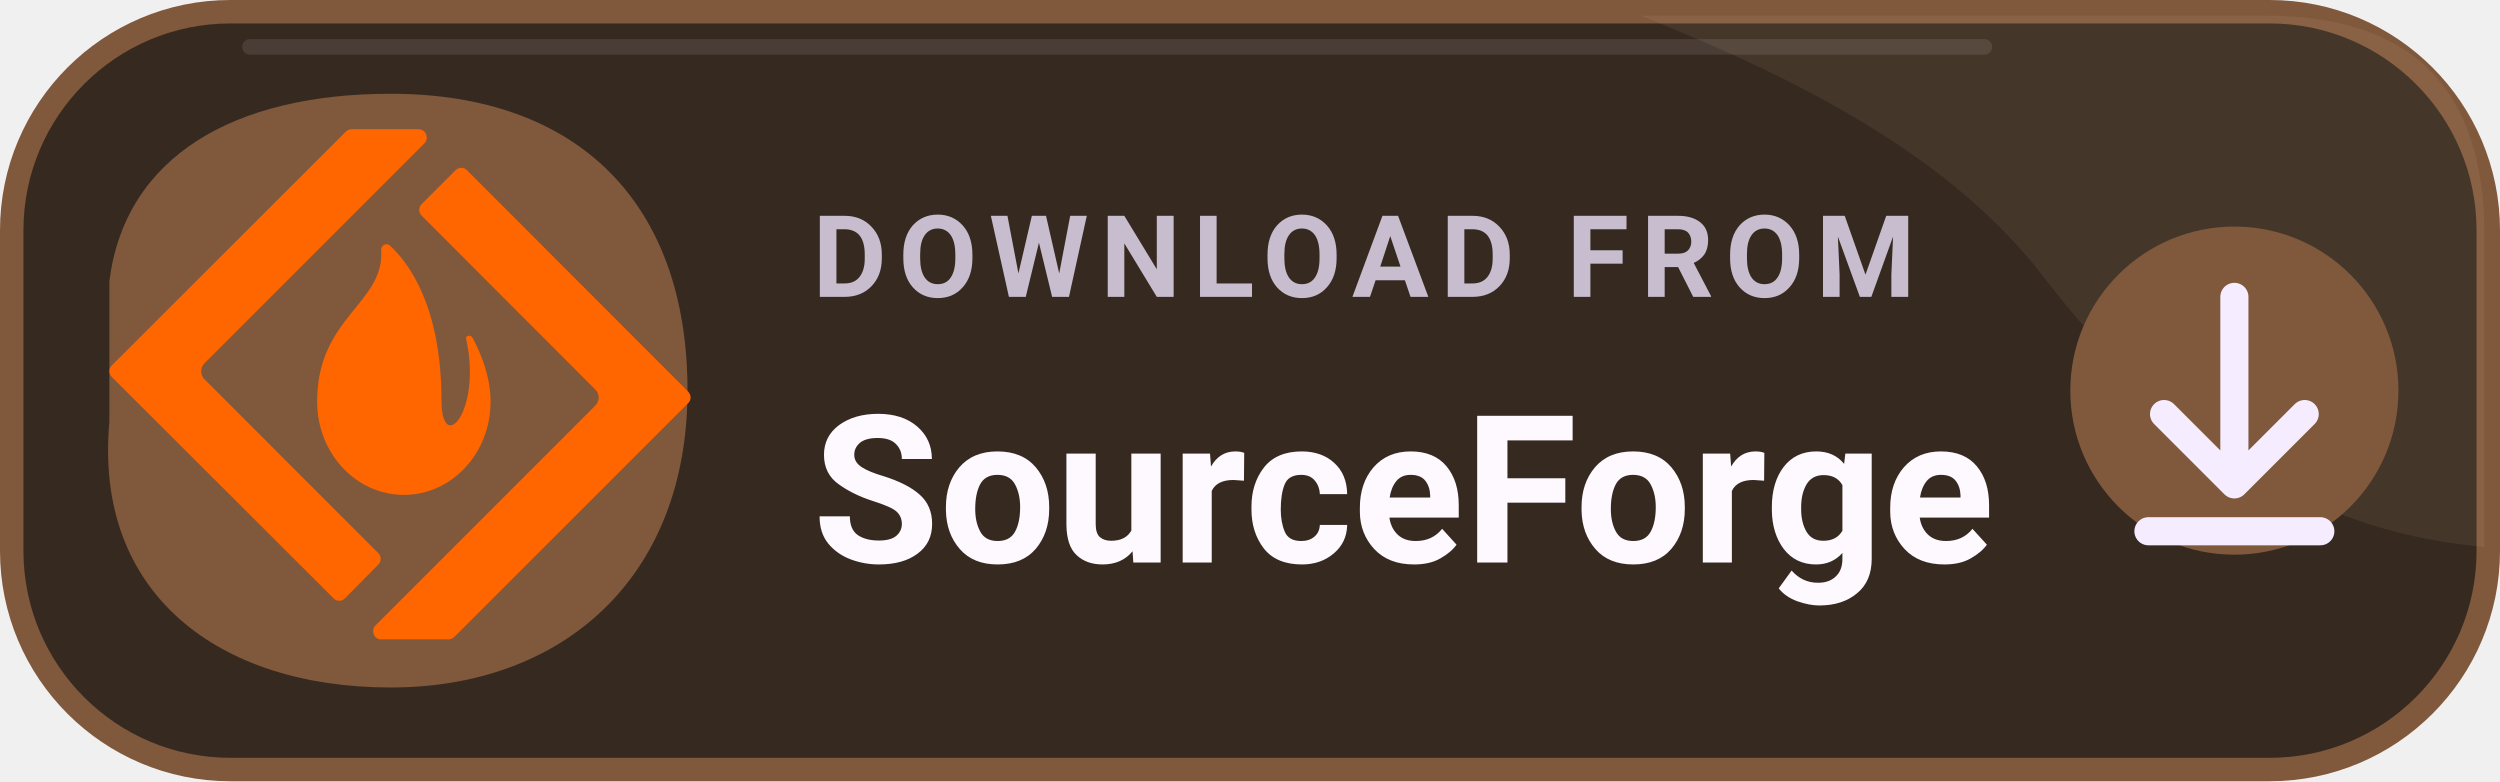
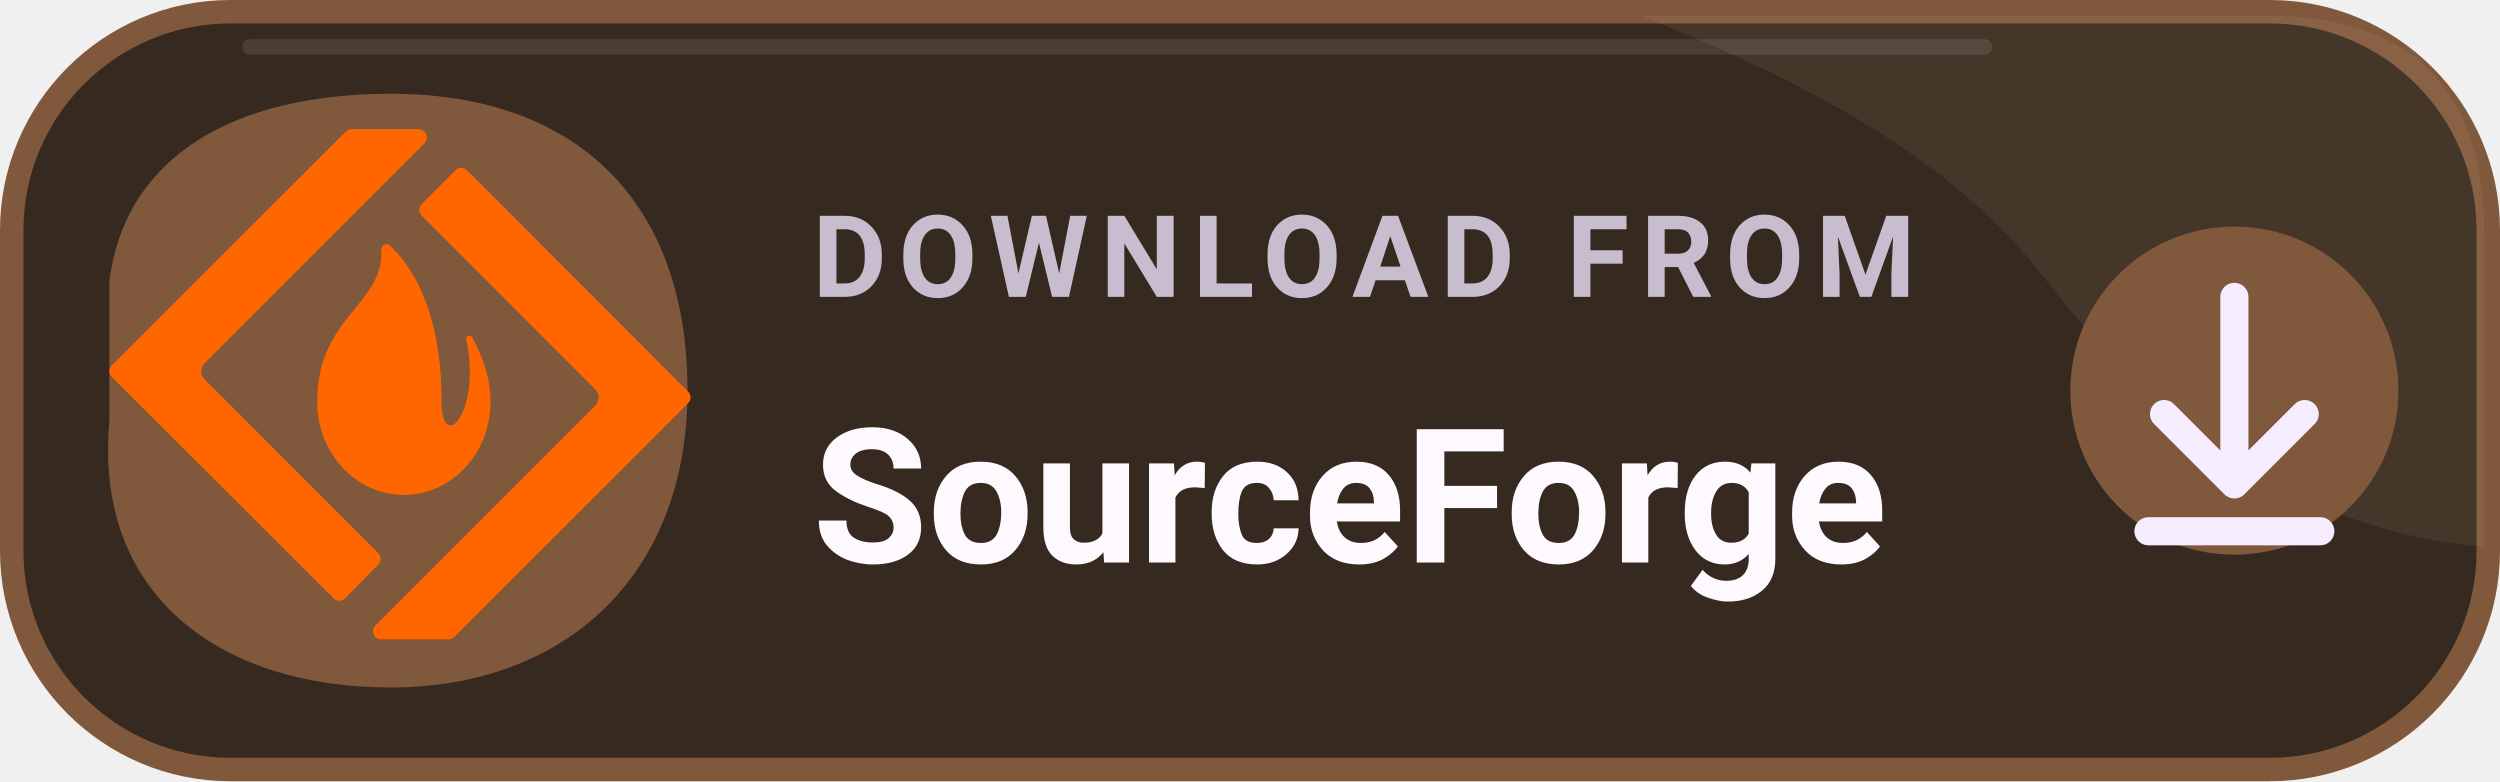
<svg xmlns="http://www.w3.org/2000/svg" width="184" height="57.5" viewBox="0 0 160 50" role="img" aria-label="DOWNLOAD FROM SourceForge">
  <rect x=".75" y=".75" width="158.5" height="48.5" rx="14" fill="#362920" stroke="#80583C" stroke-width="1.5" />
  <path d="M105 1H145Q159 1 159 15V35C147 34 138 27 131 18 125 10 115 5 105 1Z" fill="#FFD1A6" opacity=".075" />
  <path d="M7 18C8 10 15 6 25 6 37 6 44 13 44 25S36 44 25 44C14 44 6 38 7 27Z" fill="#80583C" />
  <g transform="translate(7 6) scale(1.55)">
    <path fill="#FF6600" d="M9.998 1.465c-.088 0-.176.04-.24.104L.102 11.215c-.136.128-.136.344 0 .48l9.152 9.135c.064.072.152.105.24.105.088 0 .174-.041.238-.105l1.369-1.385c.136-.128.136-.344 0-.48l-7.172-7.174a.468.468 0 010-.664l9.078-9.078c.12-.12.112-.273.072-.377-.04-.096-.144-.207-.312-.207H9.998zm4.531 1.592c-.088 0-.176.042-.24.105l-1.393 1.393c-.136.128-.136.344 0 .48l7.172 7.182c.088.088.137.208.137.328 0 .12-.049.24-.137.328l-9.078 9.078c-.12.12-.112.273-.072.377.04.096.144.207.312.207v-.008H14c.088 0 .176-.032.24-.096l9.656-9.654c.072-.064.103-.152.103-.24 0-.088-.04-.176-.103-.24l-9.127-9.135c-.064-.072-.152-.105-.24-.105zM11.434 6.213c-.113.005-.216.101-.211.238.144 2.218-2.643 2.764-2.643 6.246v.024c0 2.122 1.603 3.842 3.58 3.842 1.978 0 3.578-1.72 3.578-3.842v-.023c0-.985-.368-1.923-.744-2.627-.072-.136-.29-.087-.266.041.672 2.994-1.016 4.851-1.016 2.545 0-3.931-1.394-5.716-2.131-6.389a.207.207 0 00-.148-.055Z" />
  </g>
  <text x="52" y="19" fill="#C7BDCE" font-family="Roboto,'Segoe UI',Arial,sans-serif" font-size="7.3" font-weight="700" letter-spacing=".75">DOWNLOAD FROM</text>
-   <text x="52" y="36" fill="#FDF9FF" font-family="Roboto,'Segoe UI',Arial,sans-serif" font-size="13.2" font-weight="750">SourceForge</text>
+   <text x="52" y="36" fill="#FDF9FF" font-family="Roboto,'Segoe UI',Arial,sans-serif" font-size="12" font-weight="750">SourceForge</text>
  <circle cx="143" cy="25" r="10.5" fill="#80583C" />
  <path d="M143 19v12m-4.5-4.5 4.5 4.5 4.5-4.5M137.5 34h11" fill="none" stroke="#F5EDFF" stroke-width="1.8" stroke-linecap="round" stroke-linejoin="round" />
  <path d="M16 3H127" fill="none" stroke="#FFFFFF" stroke-opacity=".095" stroke-linecap="round" />
</svg>
